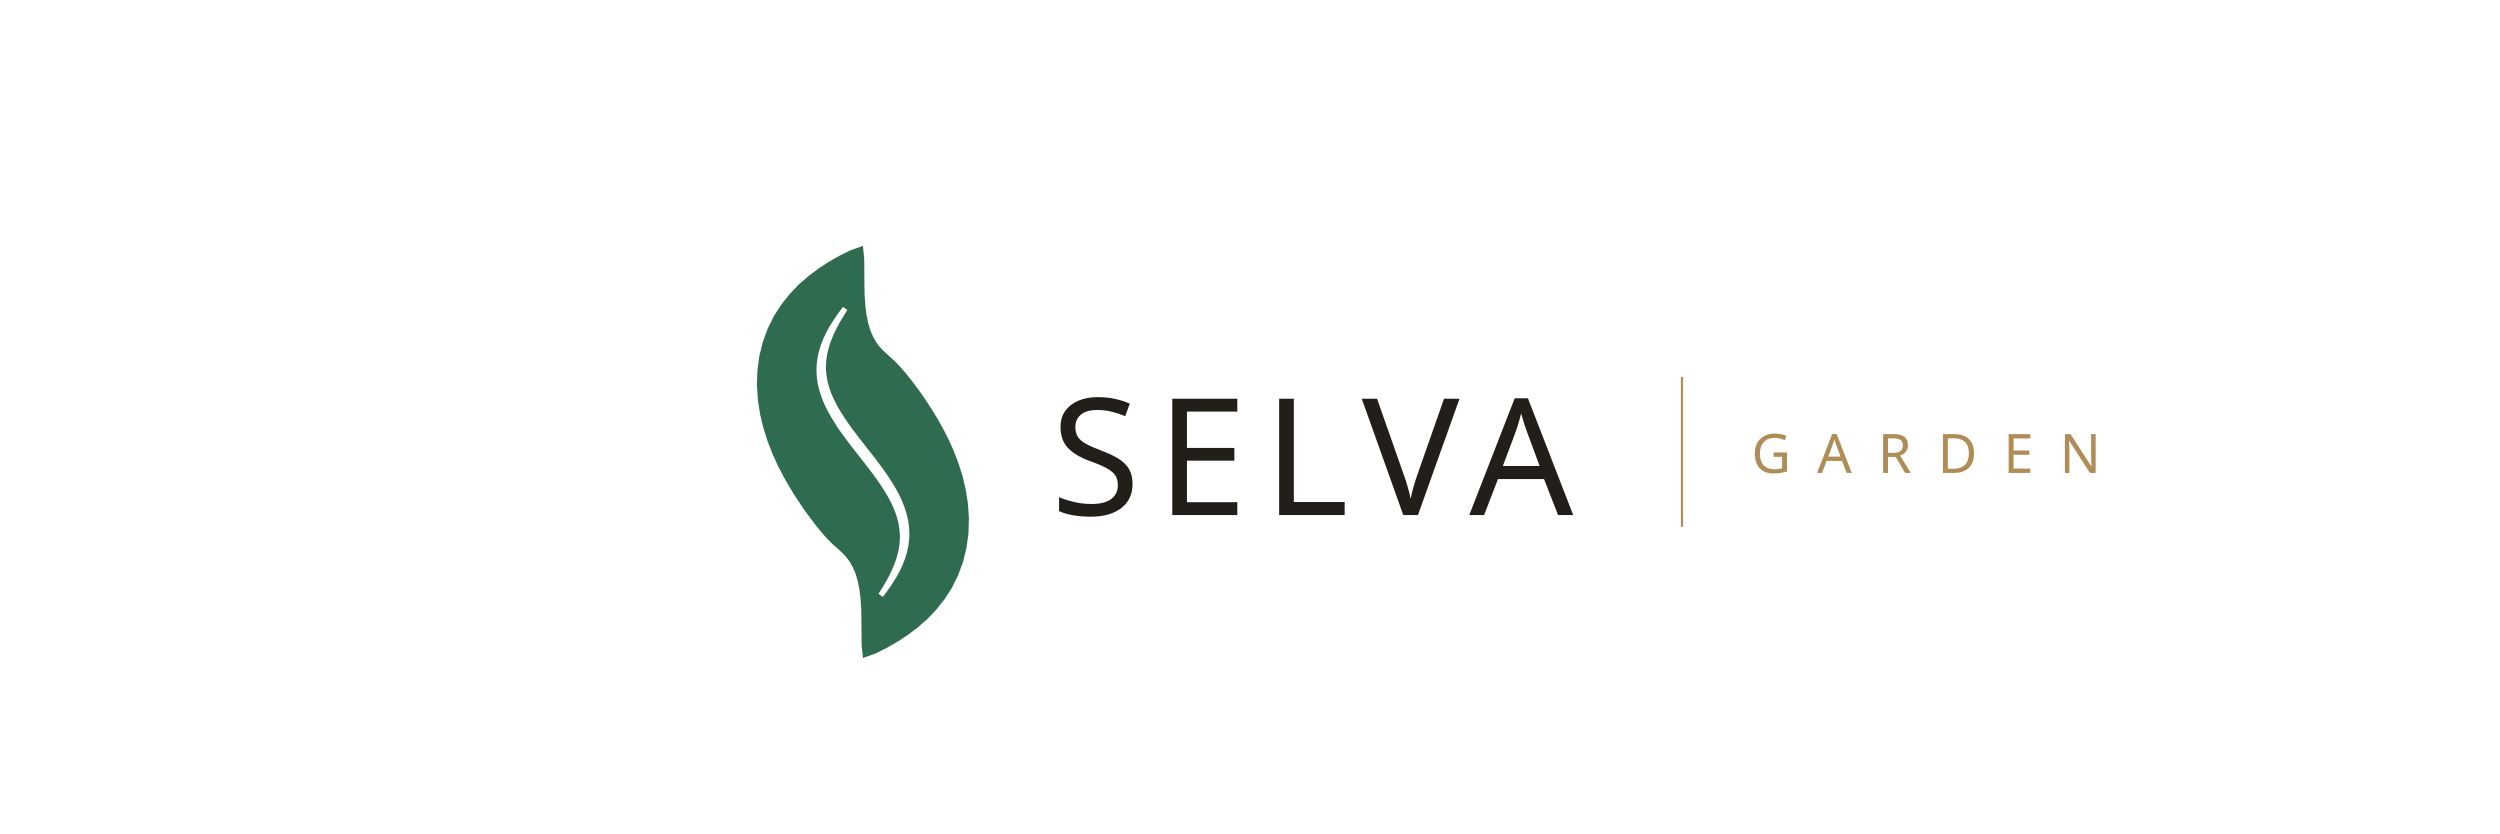
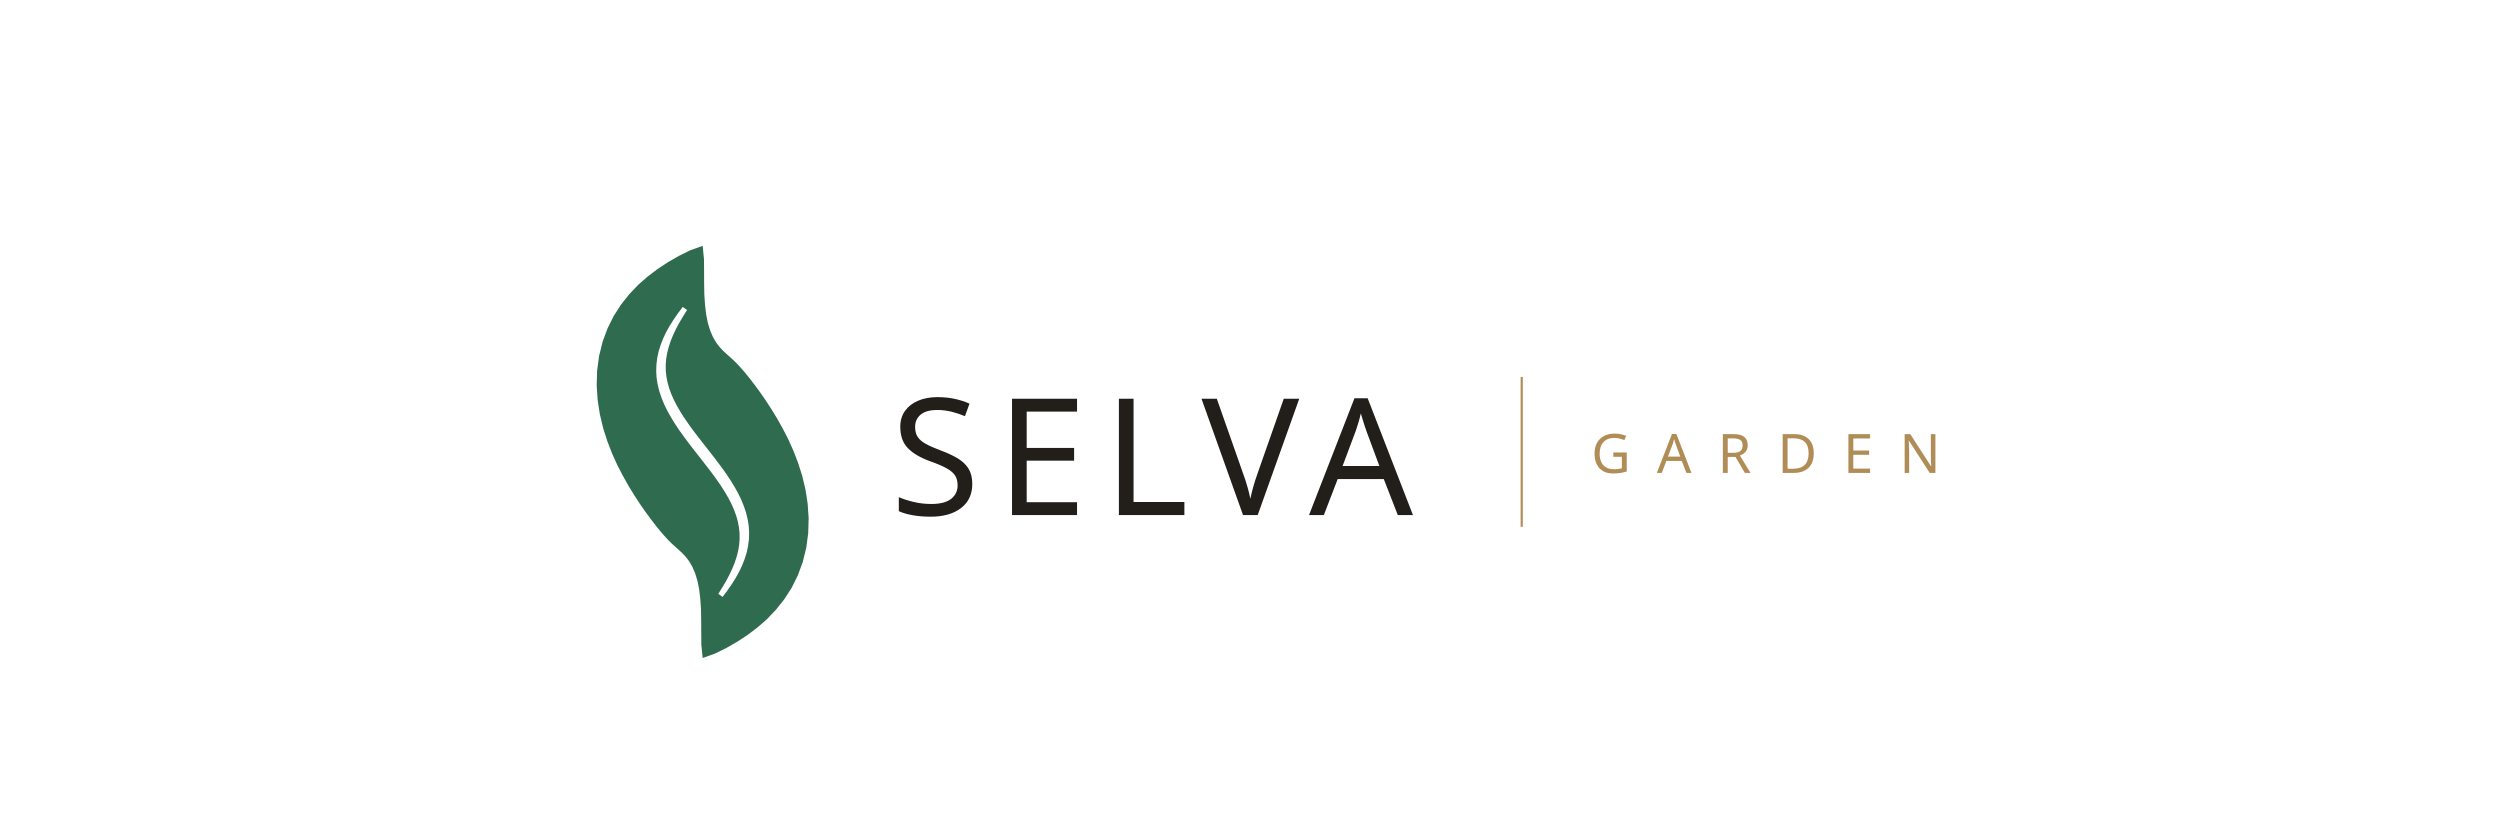
- <svg xmlns="http://www.w3.org/2000/svg" width="1200" height="400" viewBox="-200 230 1200 520">
+ <svg xmlns="http://www.w3.org/2000/svg" width="1200" height="400" viewBox="-100 230 1200 520">
  <defs />
  <g transform="translate(81.92 383.40) scale(0.6777)">
    <g transform="translate(-112.95 -36.14) scale(4.5179)">
      <path d="M50.00 92.00 L52.58 91.07 L54.88 89.93 L57.07 88.67 L59.18 87.28 L61.20 85.75 L63.14 84.05 L64.95 82.15 L66.62 80.05 L68.12 77.72 L69.39 75.17 L70.40 72.43 L71.11 69.54 L71.51 66.56 L71.60 63.54 L71.40 60.56 L70.95 57.65 L70.28 54.85 L69.43 52.19 L68.46 49.68 L67.39 47.31 L66.25 45.11 L65.09 43.05 L63.92 41.15 L62.78 39.40 L61.67 37.80 L60.61 36.36 L59.62 35.07 L58.70 33.93 L57.85 32.94 L57.06 32.08 L56.31 31.34 L55.58 30.67 L54.86 30.03 L54.15 29.37 L53.43 28.60 L52.74 27.69 L52.10 26.59 L51.53 25.26 L51.06 23.72 L50.71 21.96 L50.48 20.01 L50.34 17.89 L50.30 15.63 L50.29 13.23 L50.27 10.72 L50.00 8.00 L50.00 8.00 L47.42 8.93 L45.12 10.07 L42.93 11.33 L40.82 12.72 L38.80 14.25 L36.86 15.95 L35.05 17.85 L33.38 19.95 L31.88 22.28 L30.61 24.83 L29.60 27.57 L28.89 30.46 L28.49 33.44 L28.40 36.46 L28.60 39.44 L29.05 42.35 L29.72 45.15 L30.57 47.81 L31.54 50.32 L32.61 52.69 L33.75 54.89 L34.91 56.95 L36.08 58.85 L37.22 60.60 L38.33 62.20 L39.39 63.64 L40.38 64.93 L41.30 66.07 L42.15 67.06 L42.94 67.92 L43.69 68.66 L44.42 69.33 L45.14 69.97 L45.85 70.63 L46.57 71.40 L47.26 72.31 L47.90 73.41 L48.47 74.74 L48.94 76.28 L49.29 78.04 L49.52 79.99 L49.66 82.11 L49.70 84.37 L49.71 86.77 L49.73 89.28 L50.00 92.00 Z M54.06 79.55 L55.00 78.30 L55.87 77.04 L56.68 75.77 L57.40 74.49 L58.02 73.19 L58.54 71.87 L58.96 70.55 L59.25 69.21 L59.42 67.85 L59.47 66.49 L59.39 65.13 L59.18 63.77 L58.85 62.41 L58.40 61.06 L57.85 59.71 L57.20 58.38 L56.46 57.06 L55.65 55.74 L54.78 54.43 L53.85 53.14 L52.89 51.85 L51.90 50.56 L50.90 49.29 L49.91 48.02 L48.93 46.76 L47.98 45.51 L47.08 44.26 L46.23 43.03 L45.45 41.80 L44.74 40.58 L44.12 39.37 L43.59 38.17 L43.16 36.98 L42.83 35.80 L42.61 34.62 L42.48 33.44 L42.47 32.26 L42.56 31.07 L42.76 29.86 L43.07 28.65 L43.47 27.42 L43.98 26.18 L44.57 24.92 L45.25 23.65 L46.01 22.37 L46.82 21.07 L45.94 20.45 L45.00 21.70 L44.13 22.96 L43.32 24.23 L42.60 25.51 L41.98 26.81 L41.46 28.13 L41.04 29.45 L40.75 30.79 L40.58 32.15 L40.53 33.51 L40.61 34.87 L40.82 36.23 L41.15 37.59 L41.60 38.94 L42.15 40.29 L42.80 41.62 L43.54 42.94 L44.35 44.26 L45.22 45.57 L46.15 46.86 L47.11 48.15 L48.10 49.44 L49.10 50.71 L50.09 51.98 L51.07 53.24 L52.02 54.49 L52.92 55.74 L53.77 56.97 L54.55 58.20 L55.26 59.42 L55.88 60.63 L56.41 61.83 L56.84 63.02 L57.17 64.20 L57.39 65.38 L57.52 66.56 L57.53 67.74 L57.44 68.93 L57.24 70.14 L56.93 71.35 L56.53 72.58 L56.02 73.82 L55.43 75.08 L54.75 76.35 L53.99 77.63 L53.18 78.93 Z" fill="#2f6b4f" fill-rule="evenodd" />
    </g>
    <text x="285.9" y="189.7" dominant-baseline="central" text-anchor="start" font-family="Cormorant Garamond" font-weight="500" font-size="150" letter-spacing="15.00" fill="#221f1a">SELVA</text>
    <rect x="866.1" y="120.7" width="2" height="138.0" fill="#b08d57" />
    <text x="931.1" y="189.7" dominant-baseline="central" text-anchor="start" font-family="Jost" font-weight="300" font-size="50" letter-spacing="24.00" fill="#b08d57">GARDEN</text>
  </g>
</svg>
